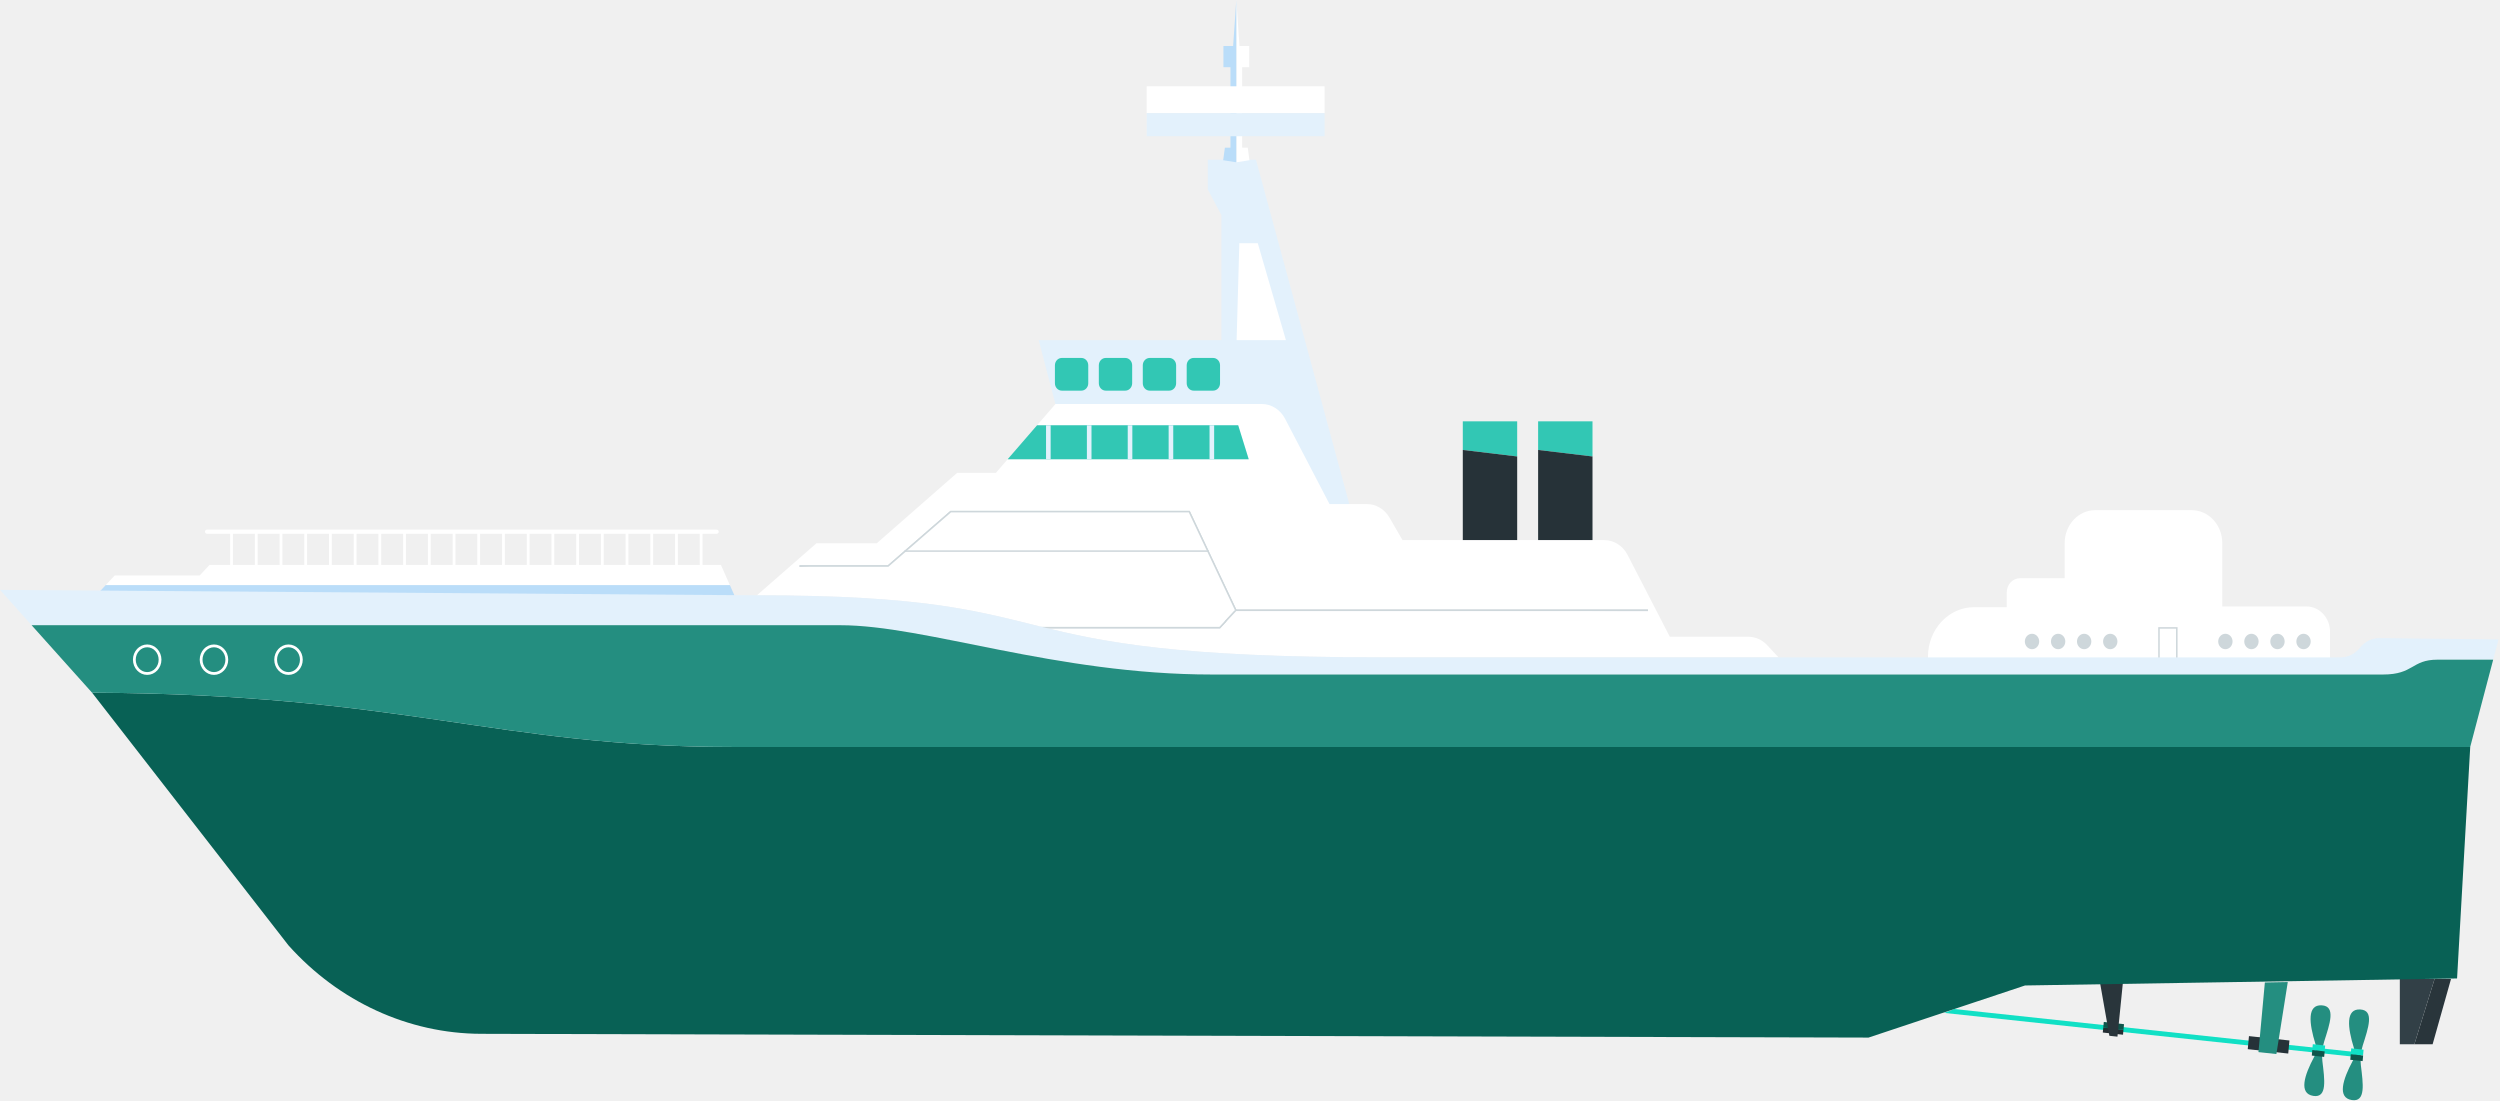
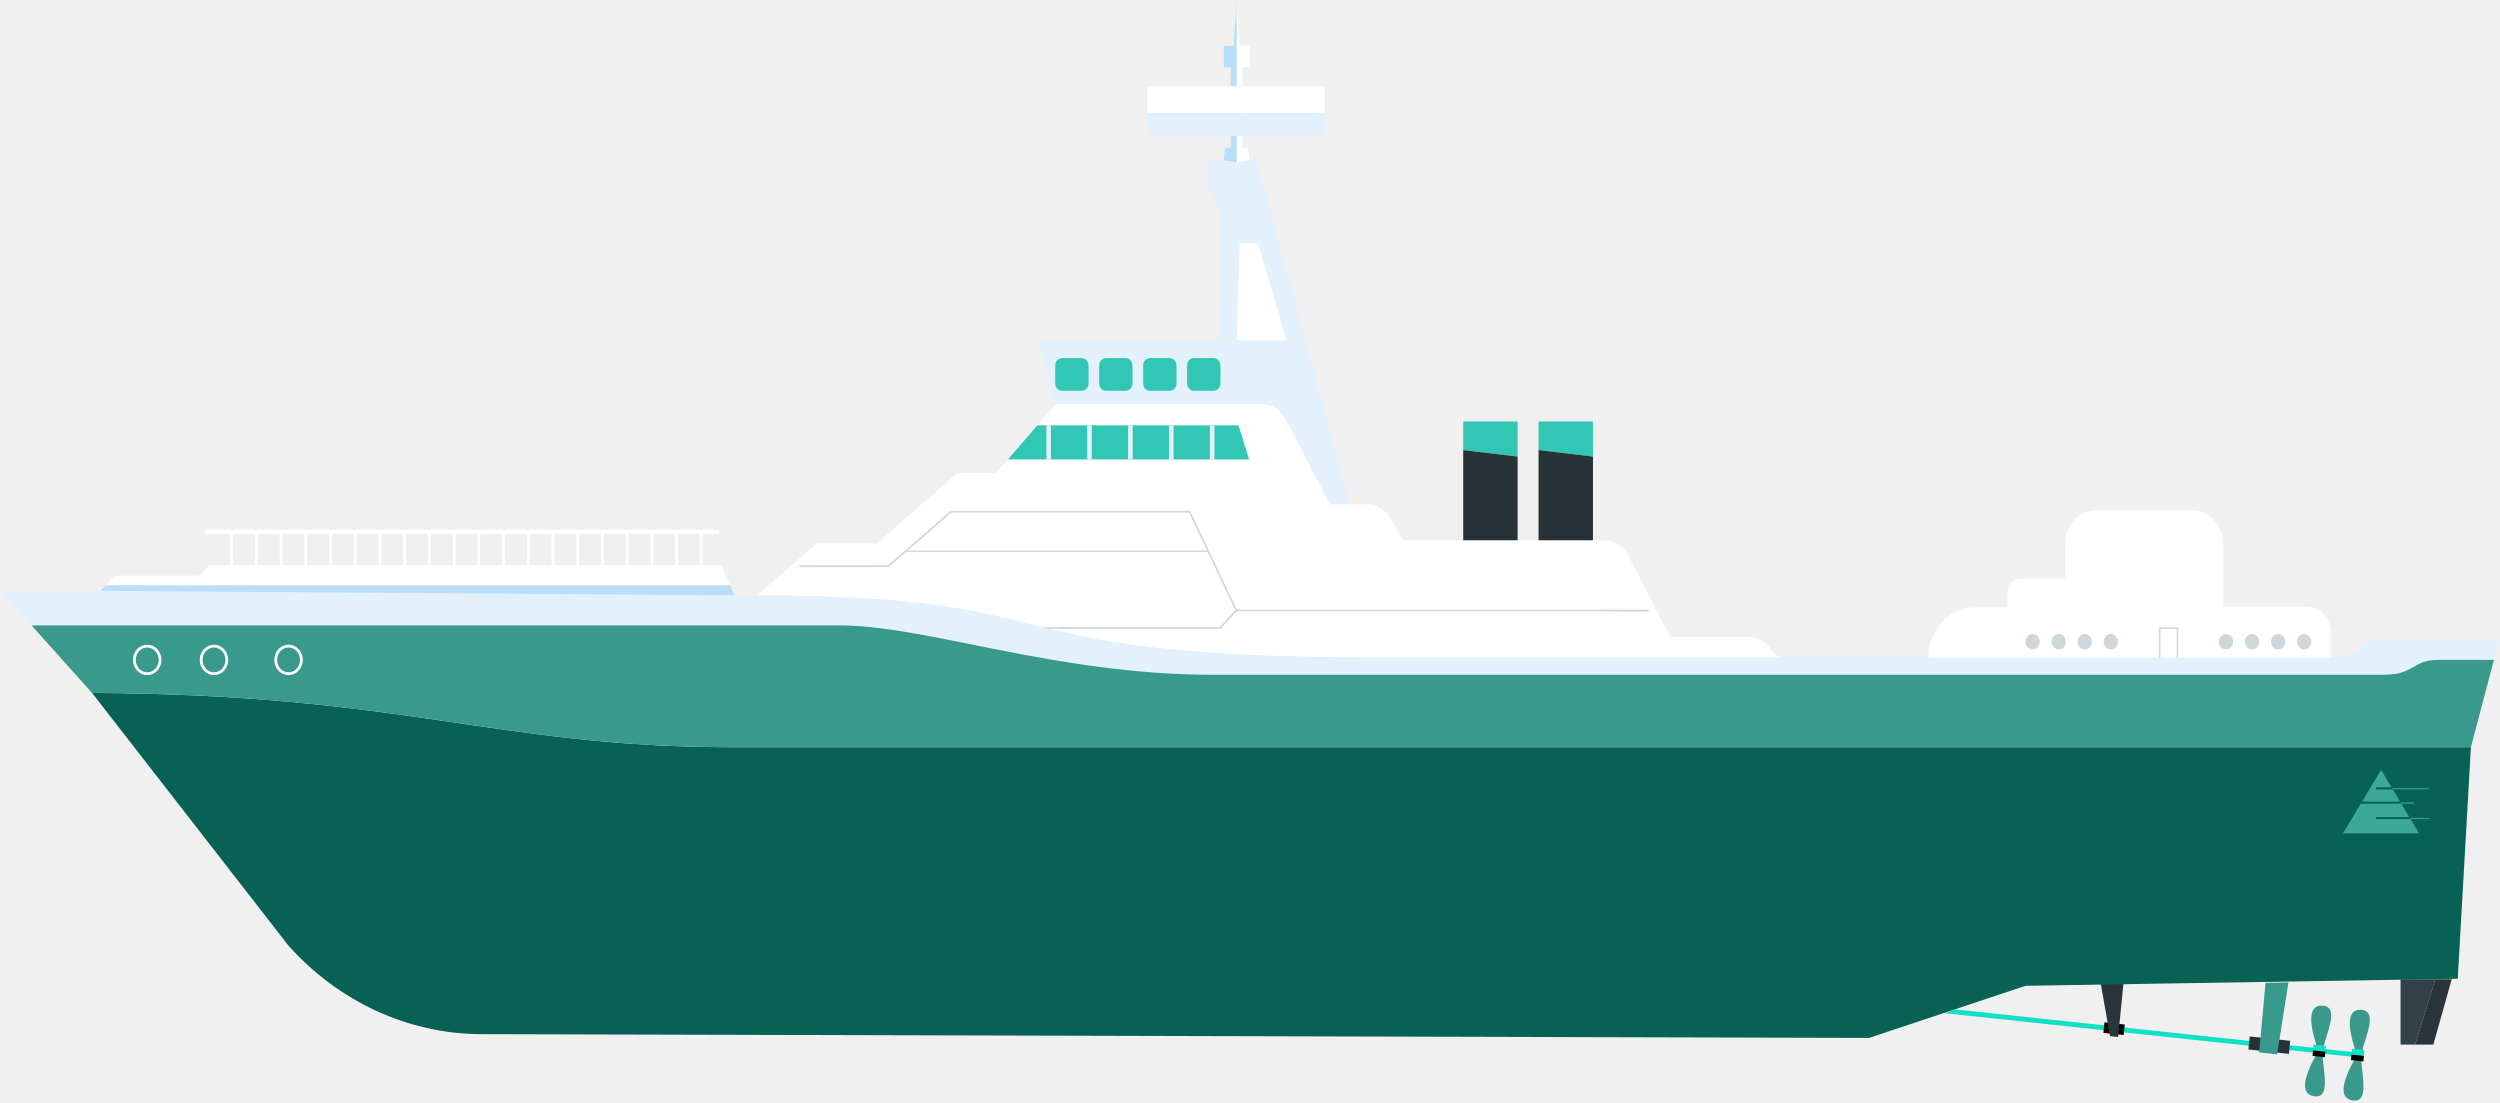
- <svg xmlns="http://www.w3.org/2000/svg" width="1277" height="562" viewBox="0 0 1277 562" fill="none">
-   <path d="M993.115 517.4L1205.25 540.093L1205.48 537.633L998.23 515.41L993.115 517.4Z" fill="#11E0C5" />
-   <path d="M1148.77 529.244L1169.45 531.48L1168.83 538.151L1148.15 535.914L1148.77 529.244Z" fill="#263238" />
-   <path d="M1185.96 513.519C1193.28 513.95 1190.06 522.951 1187.21 531.939C1186.19 535.17 1185.87 538.617 1186.27 542.005C1187.4 551.424 1188.89 560.931 1181.63 559.787C1174.17 558.611 1176.9 549.457 1182.16 539.685C1183.19 537.764 1183.41 535.434 1182.75 533.33C1179.42 522.627 1178.43 513.074 1185.96 513.519Z" fill="#248E80" />
-   <path d="M1181.38 533.376L1187.7 534.059L1187.42 537.053L1181.1 536.37L1181.38 533.376Z" fill="#11E0C5" />
-   <path d="M1181.13 536.369L1187.45 537.051L1187.18 539.872L1180.87 539.191L1181.13 536.369Z" fill="#0F554B" />
-   <path d="M1205.63 515.636C1212.95 516.067 1209.73 525.068 1206.88 534.056C1205.85 537.287 1205.53 540.734 1205.93 544.122C1207.06 553.541 1208.55 563.048 1201.3 561.904C1193.83 560.728 1196.57 551.574 1201.82 541.802C1202.86 539.881 1203.08 537.552 1202.42 535.448C1199.08 524.748 1198.09 515.192 1205.63 515.636Z" fill="#248E80" />
-   <path d="M1201.01 535.489L1207.32 536.172L1207.04 539.166L1200.73 538.483L1201.01 535.489Z" fill="#11E0C5" />
-   <path d="M1200.78 538.509L1207.09 539.191L1206.83 542.013L1200.52 541.331L1200.78 538.509Z" fill="#0F554B" />
-   <path d="M1156.89 501.851L1168.6 501.629L1162.78 538.406L1153.62 537.417L1156.89 501.851Z" fill="#248E80" />
-   <path d="M1074.62 522.035L1084.95 523.152L1084.69 526.01L1074.35 524.892L1074.62 522.035Z" fill="#0F554B" />
-   <path d="M1074.34 524.891L1084.67 526.008L1084.44 528.537L1074.1 527.42L1074.34 524.891Z" fill="#242E33" />
-   <path d="M1072.72 502.15L1084.36 502.078L1081.6 529.528L1077.47 529.081L1072.72 502.15Z" fill="#29353B" />
-   <path d="M1251.98 500.055L1242.58 533.408H1233.26L1243.58 500.055H1251.98Z" fill="#29353B" />
-   <path d="M1225.83 500.055H1243.59L1233.27 533.408H1225.83V500.055Z" fill="#324047" />
-   <path d="M1261.79 381.556L1255.07 499.792L1034.38 503.382L954.456 529.996L245.722 528.075C208.597 527.948 173.106 511.648 147.356 482.898L47.036 353.828C206.703 354.55 254.003 381.549 373.825 381.549C429.419 381.556 1158.42 381.556 1261.79 381.556Z" fill="#086155" />
-   <path d="M58.59 293.939H102.013L107 288.578H368.257L372.828 298.902H53.974L58.59 293.939Z" fill="white" />
-   <path d="M372.829 298.895L375.555 305.043L48.921 304.324L53.975 298.895H372.829Z" fill="#BADDF9" />
-   <path d="M690.727 263.037L641.536 81.566H616.938V96.772L623.879 109.83V173.738H530.555L539.11 206.372L618.615 270.221L690.727 263.037Z" fill="#E3F1FC" />
-   <path d="M631.662 173.733L633.051 124.227H642.475L656.844 173.733H631.662Z" fill="white" />
-   <path d="M609.668 199.538H619.691C621.627 199.538 623.195 197.852 623.195 195.771V186.607C623.195 184.526 621.627 182.84 619.691 182.84H609.668C607.733 182.84 606.164 184.526 606.164 186.607V195.771C606.164 197.852 607.733 199.538 609.668 199.538Z" fill="#32C7B4" />
-   <path d="M587.239 199.538H597.262C599.198 199.538 600.766 197.852 600.766 195.771V186.607C600.766 184.526 599.198 182.84 597.262 182.84H587.239C585.303 182.84 583.735 184.526 583.735 186.607V195.771C583.735 197.852 585.303 199.538 587.239 199.538Z" fill="#32C7B4" />
-   <path d="M564.786 199.538H574.808C576.744 199.538 578.312 197.852 578.312 195.771V186.607C578.312 184.526 576.744 182.84 574.808 182.84H564.786C562.85 182.84 561.281 184.526 561.281 186.607V195.771C561.281 197.852 562.85 199.538 564.786 199.538Z" fill="#32C7B4" />
-   <path d="M542.356 199.538H552.379C554.315 199.538 555.883 197.852 555.883 195.771V186.607C555.883 184.526 554.315 182.84 552.379 182.84H542.356C540.42 182.84 538.852 184.526 538.852 186.607V195.771C538.852 197.852 540.42 199.538 542.356 199.538Z" fill="#32C7B4" />
-   <path d="M747.196 215.207H774.977V233.173L747.196 229.84V215.207Z" fill="#32C7B4" />
-   <path d="M774.977 233.164V282.772H747.196V229.832L774.977 233.164Z" fill="#263238" />
-   <path d="M785.673 215.207H813.453V233.173L785.673 229.84V215.207Z" fill="#32C7B4" />
-   <path d="M813.453 233.164V282.772H785.673V229.832L813.453 233.164Z" fill="#263238" />
-   <path d="M1025.05 310.148V302.601C1025.05 298.599 1028.07 295.355 1031.8 295.355H1054.64V277.389C1054.64 268.111 1061.64 260.59 1070.26 260.59H1119.51C1128.14 260.59 1135.14 268.111 1135.14 277.389V309.779H1178.14C1184.79 309.779 1190.18 315.572 1190.18 322.717V338.255L984.805 338.624V335.465C984.805 321.482 995.347 310.148 1008.35 310.148H1025.05Z" fill="white" />
-   <path d="M1102.81 320.738H1111.91V340.984H1102.81V320.738Z" fill="white" stroke="#CED7DB" stroke-width="0.789" stroke-miterlimit="10" />
-   <path d="M417.043 277.51H447.853L488.932 241.526H508.71L514.715 234.587H637.853L632.471 217.226H529.741L539.143 206.359H644.499C649.435 206.359 653.987 209.228 656.397 213.857L679.117 257.473H698.166C702.877 257.473 707.256 260.087 709.745 264.389L716.392 275.873H819.429C824.385 275.873 828.95 278.761 831.354 283.42L852.944 325.252H893.029C896.645 325.252 900.113 326.797 902.672 329.545L908.477 335.785C908.477 335.785 764.661 335.785 705.876 335.785C494.904 335.785 556.956 304.088 386.621 304.088L417.043 277.51Z" fill="white" />
-   <path d="M841.789 311.754C744.514 311.754 631.26 311.754 631.26 311.754L623.036 320.595H502.968" fill="white" />
-   <path d="M841.789 311.754C744.514 311.754 631.26 311.754 631.26 311.754L623.036 320.595H502.968" stroke="#CED7DB" stroke-width="0.789" stroke-miterlimit="10" />
-   <path d="M631.266 311.754L607.47 261.34H485.624L453.625 289.139H408.699" fill="white" />
-   <path d="M631.266 311.754L607.47 261.34H485.624L453.625 289.139H408.699" stroke="#CED7DB" stroke-width="0.789" stroke-miterlimit="10" stroke-linecap="round" />
-   <path d="M462.408 281.512H617" stroke="#CED7DB" stroke-width="0.789" stroke-miterlimit="10" stroke-linecap="round" />
-   <path d="M841.789 311.754C744.514 311.754 631.26 311.754 631.26 311.754L623.036 320.595H502.968" fill="white" />
-   <path d="M841.789 311.754C744.514 311.754 631.26 311.754 631.26 311.754L623.036 320.595H502.968" stroke="#CED7DB" stroke-width="0.789" stroke-miterlimit="10" />
-   <path d="M631.266 311.754L607.47 261.34H485.624L453.625 289.139H408.699" fill="white" />
-   <path d="M631.266 311.754L607.47 261.34H485.624L453.625 289.139H408.699" stroke="#CED7DB" stroke-width="0.789" stroke-miterlimit="10" stroke-linecap="round" />
-   <path d="M462.408 281.512H617" stroke="#CED7DB" stroke-width="0.789" stroke-miterlimit="10" stroke-linecap="round" />
-   <path d="M637.844 234.584H514.706L529.729 217.223H632.462L637.844 234.584Z" fill="#32C7B4" />
-   <path d="M386.583 304.09C556.917 304.09 494.868 335.787 705.838 335.787C764.623 335.787 908.438 335.787 908.438 335.787H1195.6C1199.4 335.787 1203 333.99 1205.45 330.873C1207.93 327.72 1211.59 325.92 1215.43 325.959L1276.26 326.606L1273.53 336.953C1265.59 336.953 1253.37 336.953 1245.04 336.953C1231.77 336.953 1233.03 344.536 1217.25 344.536C1201.47 344.536 698.951 344.536 619.103 344.536C539.254 344.536 472.792 319.35 429.282 319.35C391.941 319.35 98.597 319.35 16.156 319.35L0 301.312L386.583 304.09Z" fill="#E3F1FC" />
-   <path d="M429.274 319.359C472.784 319.359 539.246 344.545 619.094 344.545C698.943 344.545 1201.46 344.545 1217.24 344.545C1233.02 344.545 1231.76 336.962 1245.03 336.962C1253.37 336.962 1265.58 336.962 1273.52 336.962L1261.78 381.552C1158.41 381.552 429.407 381.552 373.814 381.552C253.992 381.552 206.695 354.552 47.025 353.83L16.151 319.359C98.586 319.359 391.933 319.359 429.274 319.359Z" fill="#248E80" />
-   <path d="M633.128 23.497H638.094V34.311H634.493V75.427H637.35L638.219 81.837L631.512 82.906V0L633.128 23.497Z" fill="white" />
-   <path d="M625.665 75.427H628.522V34.311H624.92V23.497H629.886L631.5 0V82.906L624.796 81.837L625.665 75.427Z" fill="#BADDF9" />
-   <path d="M585.733 44.078H676.602V57.787H585.733V44.078Z" fill="white" />
-   <path d="M585.733 57.793H676.602V69.587H585.733V57.793Z" fill="#E3F1FC" />
-   <path d="M617.832 217.242H620.188V234.604H617.832V217.242Z" fill="#E3F1FC" />
-   <path d="M596.942 217.242H599.297V234.604H596.942V217.242Z" fill="#E3F1FC" />
-   <path d="M576.043 217.242H578.398V234.604H576.043V217.242Z" fill="#E3F1FC" />
-   <path d="M555.184 217.242H557.539V234.604H555.184V217.242Z" fill="#E3F1FC" />
-   <path d="M534.317 217.242H536.672V234.604H534.317V217.242Z" fill="#E3F1FC" />
-   <path d="M358.148 291.975V271.082" stroke="white" stroke-width="1.428" stroke-miterlimit="10" />
-   <path d="M345.539 291.975V271.082" stroke="white" stroke-width="1.428" stroke-miterlimit="10" />
-   <path d="M332.898 291.975V271.082" stroke="white" stroke-width="1.428" stroke-miterlimit="10" />
-   <path d="M320.273 291.975V271.082" stroke="white" stroke-width="1.428" stroke-miterlimit="10" />
-   <path d="M307.664 291.975V271.082" stroke="white" stroke-width="1.428" stroke-miterlimit="10" />
-   <path d="M295.023 291.975V271.082" stroke="white" stroke-width="1.428" stroke-miterlimit="10" />
-   <path d="M282.406 291.975V271.082" stroke="white" stroke-width="1.428" stroke-miterlimit="10" />
-   <path d="M269.797 291.975V271.082" stroke="white" stroke-width="1.428" stroke-miterlimit="10" />
-   <path d="M257.156 291.975V271.082" stroke="white" stroke-width="1.428" stroke-miterlimit="10" />
-   <path d="M244.516 291.975V271.082" stroke="white" stroke-width="1.428" stroke-miterlimit="10" />
-   <path d="M231.93 291.975V271.082" stroke="white" stroke-width="1.428" stroke-miterlimit="10" />
-   <path d="M219.305 291.975V271.082" stroke="white" stroke-width="1.428" stroke-miterlimit="10" />
-   <path d="M206.641 291.975V271.082" stroke="white" stroke-width="1.428" stroke-miterlimit="10" />
-   <path d="M194.016 291.975V271.082" stroke="white" stroke-width="1.428" stroke-miterlimit="10" />
-   <path d="M181.414 291.975V271.082" stroke="white" stroke-width="1.428" stroke-miterlimit="10" />
-   <path d="M168.773 291.975V271.082" stroke="white" stroke-width="1.428" stroke-miterlimit="10" />
-   <path d="M156.148 291.975V271.082" stroke="white" stroke-width="1.428" stroke-miterlimit="10" />
-   <path d="M143.547 291.975V271.082" stroke="white" stroke-width="1.428" stroke-miterlimit="10" />
-   <path d="M130.906 291.975V271.082" stroke="white" stroke-width="1.428" stroke-miterlimit="10" />
-   <path d="M118.281 291.975V271.082" stroke="white" stroke-width="1.428" stroke-miterlimit="10" />
-   <path d="M366.039 271.598H105.772" stroke="white" stroke-width="2.142" stroke-miterlimit="10" stroke-linecap="round" />
-   <path d="M68.621 336.967C68.621 340.865 71.56 344.024 75.186 344.024C78.811 344.024 81.75 340.865 81.75 336.967C81.75 333.069 78.811 329.91 75.186 329.91C71.56 329.913 68.621 333.073 68.621 336.967Z" stroke="white" stroke-width="1.428" stroke-miterlimit="10" />
-   <path d="M102.731 336.967C102.731 340.865 105.669 344.024 109.295 344.024C112.921 344.024 115.859 340.865 115.859 336.967C115.859 333.069 112.921 329.91 109.295 329.91C105.669 329.91 102.731 333.073 102.731 336.967Z" stroke="white" stroke-width="1.428" stroke-miterlimit="10" />
-   <path d="M140.801 336.967C140.801 340.865 143.74 344.024 147.365 344.024C150.991 344.024 153.93 340.865 153.93 336.967C153.93 333.069 150.991 329.91 147.365 329.91C143.74 329.91 140.801 333.073 140.801 336.967Z" stroke="white" stroke-width="1.428" stroke-miterlimit="10" />
-   <path d="M1172.98 327.671C1172.98 329.846 1174.62 331.611 1176.65 331.611C1178.67 331.611 1180.31 329.846 1180.31 327.671C1180.31 325.495 1178.67 323.73 1176.65 323.73C1174.62 323.73 1172.98 325.495 1172.98 327.671Z" fill="#CED7DB" />
-   <path d="M1159.67 327.671C1159.67 329.846 1161.31 331.611 1163.33 331.611C1165.36 331.611 1167 329.846 1167 327.671C1167 325.495 1165.36 323.73 1163.33 323.73C1161.31 323.73 1159.67 325.495 1159.67 327.671Z" fill="#CED7DB" />
-   <path d="M1146.37 327.671C1146.37 329.846 1148.01 331.611 1150.03 331.611C1152.05 331.611 1153.7 329.846 1153.7 327.671C1153.7 325.495 1152.05 323.73 1150.03 323.73C1148.01 323.73 1146.37 325.495 1146.37 327.671Z" fill="#CED7DB" />
-   <path d="M1133.06 327.671C1133.06 329.846 1134.7 331.611 1136.73 331.611C1138.75 331.611 1140.39 329.846 1140.39 327.671C1140.39 325.495 1138.75 323.73 1136.73 323.73C1134.7 323.73 1133.06 325.495 1133.06 327.671Z" fill="#CED7DB" />
-   <path d="M1074.25 327.671C1074.25 329.846 1075.89 331.611 1077.91 331.611C1079.94 331.611 1081.58 329.846 1081.58 327.671C1081.58 325.495 1079.94 323.73 1077.91 323.73C1075.89 323.73 1074.25 325.495 1074.25 327.671Z" fill="#CED7DB" />
-   <path d="M1060.92 327.671C1060.92 329.846 1062.56 331.611 1064.58 331.611C1066.61 331.611 1068.25 329.846 1068.25 327.671C1068.25 325.495 1066.61 323.73 1064.58 323.73C1062.56 323.73 1060.92 325.495 1060.92 327.671Z" fill="#CED7DB" />
-   <path d="M1047.63 327.671C1047.63 329.846 1049.27 331.611 1051.3 331.611C1053.32 331.611 1054.96 329.846 1054.96 327.671C1054.96 325.495 1053.32 323.73 1051.3 323.73C1049.27 323.73 1047.63 325.495 1047.63 327.671Z" fill="#CED7DB" />
-   <path d="M1034.29 327.671C1034.29 329.846 1035.94 331.611 1037.96 331.611C1039.98 331.611 1041.62 329.846 1041.62 327.671C1041.62 325.495 1039.98 323.73 1037.96 323.73C1035.94 323.73 1034.29 325.495 1034.29 327.671Z" fill="#CED7DB" />
+ <svg xmlns="http://www.w3.org/2000/svg" width="828" height="365" viewBox="0 0 828 365" fill="none">
+   <path fill-rule="evenodd" clip-rule="evenodd" d="M776.054 276L781.926 266.196H790.734C790.681 267.575 790.505 269.041 790.165 270.574H787.011V271.28H789.999C789.617 272.798 789.074 274.377 788.333 276H776.054ZM790.751 265.49H782.349L788.333 255.499C789.019 256.567 789.809 258.375 790.294 260.726H787.012V261.455H790.432C790.641 262.679 790.764 264.032 790.751 265.49Z" fill="url(#paint0_linear_3132_328)" />
+   <path d="M644.133 335.585L781.72 350.304L781.87 348.708L647.451 334.294L644.133 335.585Z" fill="#11E0C5" />
+   <path d="M745.095 343.27L758.508 344.721L758.103 349.047L744.69 347.597L745.095 343.27Z" fill="#263238" />
+   <path d="M769.193 333.074C773.942 333.354 771.852 339.192 770.003 345.021C769.339 347.117 769.13 349.353 769.392 351.55C770.124 357.659 771.089 363.826 766.384 363.084C761.543 362.321 763.317 356.384 766.725 350.046C767.395 348.8 767.537 347.289 767.112 345.924C764.947 338.982 764.309 332.786 769.193 333.074Z" fill="#38998C" />
+   <path d="M766.245 345.957L770.338 346.4L770.156 348.342L766.063 347.899L766.245 345.957Z" fill="#11E0C5" />
+   <path d="M766.081 347.89L770.174 348.333L770.003 350.163L765.91 349.721L766.081 347.89Z" fill="black" />
+   <path d="M781.974 334.448C786.723 334.728 784.633 340.565 782.785 346.395C782.12 348.491 781.911 350.726 782.173 352.923C782.905 359.033 783.871 365.199 779.166 364.457C774.324 363.694 776.098 357.757 779.507 351.419C780.177 350.173 780.319 348.662 779.893 347.298C777.727 340.358 777.088 334.16 781.974 334.448Z" fill="#38998C" />
+   <path d="M778.978 347.324L783.071 347.766L782.889 349.708L778.796 349.266L778.978 347.324Z" fill="#11E0C5" />
+   <path d="M778.814 349.28L782.907 349.723L782.735 351.553L778.642 351.11L778.814 349.28Z" fill="black" />
+   <path d="M750.35 325.499L757.947 325.355L754.17 349.209L748.227 348.567L750.35 325.499Z" fill="#38998C" />
+   <path d="M696.996 338.593L703.699 339.318L703.526 341.171L696.822 340.446L696.996 338.593Z" fill="black" />
+   <path d="M696.811 340.445L703.515 341.169L703.361 342.81L696.658 342.085L696.811 340.445Z" fill="black" />
+   <path d="M695.754 325.695L703.306 325.648L701.518 343.452L698.837 343.162L695.754 325.695Z" fill="#29353B" />
+   <path d="M812.01 324.334L805.912 345.967H799.866L806.556 324.334H812.01Z" fill="#29353B" />
+   <path d="M795.062 324.334H806.575L799.885 345.967H795.062V324.334Z" fill="#324047" />
+   <path d="M818.366 247.479L814.008 324.166L670.873 326.495L619.032 343.756L159.353 342.51C135.274 342.428 112.255 331.856 95.553 313.209L30.487 229.495C134.045 229.964 164.724 247.475 242.44 247.475C278.497 247.479 751.32 247.479 818.366 247.479Z" fill="#086155" />
+   <path d="M37.991 190.654H66.154L69.389 187.176H238.838L241.803 193.872H34.996L37.991 190.654Z" fill="white" />
+   <path d="M241.816 193.866L243.584 197.854L31.732 197.387L35.01 193.866H241.816Z" fill="#BADDF9" />
+   <path d="M447.999 170.608L416.094 52.908H400.14V62.77L404.642 71.24V112.69H344.113L349.661 133.856L401.228 175.268L447.999 170.608Z" fill="#E3F1FC" />
+   <path d="M409.687 112.69L410.588 80.58H416.701L426.02 112.69H409.687Z" fill="white" />
+   <path d="M395.436 129.428H401.936C403.192 129.428 404.209 128.335 404.209 126.985V121.041C404.209 119.691 403.192 118.598 401.936 118.598H395.436C394.18 118.598 393.163 119.691 393.163 121.041V126.985C393.163 128.335 394.18 129.428 395.436 129.428Z" fill="#32C7B4" />
+   <path d="M380.885 129.428H387.386C388.641 129.428 389.658 128.335 389.658 126.985V121.041C389.658 119.691 388.641 118.598 387.386 118.598H380.885C379.629 118.598 378.612 119.691 378.612 121.041V126.985C378.612 128.335 379.629 129.428 380.885 129.428Z" fill="#32C7B4" />
+   <path d="M366.313 129.428H372.814C374.07 129.428 375.087 128.335 375.087 126.985V121.041C375.087 119.691 374.07 118.598 372.814 118.598H366.313C365.058 118.598 364.041 119.691 364.041 121.041V126.985C364.041 128.335 365.058 129.428 366.313 129.428Z" fill="#32C7B4" />
+   <path d="M351.763 129.428H358.263C359.519 129.428 360.536 128.335 360.536 126.985V121.041C360.536 119.691 359.519 118.598 358.263 118.598H351.763C350.507 118.598 349.49 119.691 349.49 121.041V126.985C349.49 128.335 350.507 129.428 351.763 129.428Z" fill="#32C7B4" />
+   <path d="M484.615 139.591H502.633V151.243L484.615 149.082V139.591Z" fill="#32C7B4" />
+   <path d="M502.633 151.23V183.405H484.615V149.068L502.633 151.23Z" fill="#263238" />
+   <path d="M509.57 139.591H527.588V151.243L509.57 149.082V139.591Z" fill="#32C7B4" />
+   <path d="M527.588 151.23V183.405H509.57V149.068L527.588 151.23Z" fill="#263238" />
+   <path d="M664.826 201.163V196.268C664.826 193.672 666.784 191.568 669.198 191.568H684.015V179.916C684.015 173.898 688.553 169.02 694.149 169.02H726.091C731.689 169.02 736.226 173.898 736.226 179.916V200.924H764.12C768.43 200.924 771.925 204.681 771.925 209.315V219.393L638.721 219.632V217.583C638.721 208.514 645.559 201.163 653.995 201.163H664.826Z" fill="white" />
+   <path d="M715.272 208.032H721.174V221.164H715.272V208.032Z" fill="white" stroke="#CED7DB" stroke-width="0.511" stroke-miterlimit="10" />
+   <path d="M270.478 180.001H290.461L317.105 156.662H329.933L333.828 152.162H413.694L410.203 140.901H343.573L349.672 133.853H418.005C421.206 133.853 424.158 135.714 425.722 138.717L440.458 167.005H452.813C455.868 167.005 458.708 168.701 460.323 171.491L464.633 178.94H531.462C534.677 178.94 537.638 180.813 539.197 183.835L553.2 210.966H579.199C581.545 210.966 583.794 211.969 585.453 213.751L589.218 217.798C589.218 217.798 495.941 217.798 457.813 217.798C320.978 217.798 361.224 197.239 250.747 197.239L270.478 180.001Z" fill="white" />
+   <path d="M545.983 202.215C482.892 202.215 409.436 202.215 409.436 202.215L404.102 207.949H326.227" fill="white" />
+   <path d="M545.983 202.215C482.892 202.215 409.436 202.215 409.436 202.215L404.102 207.949H326.227" stroke="#CED7DB" stroke-width="0.511" stroke-miterlimit="10" />
+   <path d="M409.425 202.216L393.991 169.517H314.963L294.209 187.548H265.07" fill="white" />
+   <path d="M409.425 202.216L393.991 169.517H314.963L294.209 187.548H265.07" stroke="#CED7DB" stroke-width="0.511" stroke-miterlimit="10" stroke-linecap="round" />
+   <path d="M299.905 182.592H400.172" stroke="#CED7DB" stroke-width="0.511" stroke-miterlimit="10" stroke-linecap="round" />
+   <path d="M545.983 202.215C482.892 202.215 409.436 202.215 409.436 202.215L404.102 207.949H326.227" fill="white" />
+   <path d="M545.983 202.215C482.892 202.215 409.436 202.215 409.436 202.215L404.102 207.949H326.227" stroke="#CED7DB" stroke-width="0.511" stroke-miterlimit="10" />
+   <path d="M409.425 202.216L393.991 169.517H314.963L294.209 187.548H265.07" fill="white" />
+   <path d="M409.425 202.216L393.991 169.517H314.963L294.209 187.548H265.07" stroke="#CED7DB" stroke-width="0.511" stroke-miterlimit="10" stroke-linecap="round" />
+   <path d="M299.905 182.592H400.172" stroke="#CED7DB" stroke-width="0.511" stroke-miterlimit="10" stroke-linecap="round" />
+   <path d="M413.694 152.155H333.828L343.571 140.894H410.203L413.694 152.155Z" fill="#32C7B4" />
+   <path d="M250.735 197.241C361.212 197.241 320.968 217.8 457.801 217.8C495.929 217.8 589.206 217.8 589.206 217.8H775.457C777.919 217.8 780.257 216.635 781.848 214.613C783.456 212.568 785.829 211.401 788.321 211.426L827.771 211.846L826.003 218.556C820.852 218.556 812.928 218.556 807.524 218.556C798.918 218.556 799.732 223.475 789.498 223.475C779.264 223.475 453.335 223.475 401.545 223.475C349.756 223.475 306.649 207.139 278.429 207.139C254.21 207.139 63.949 207.139 10.479 207.139L-3.82659e-05 195.44L250.735 197.241Z" fill="#E3F1FC" />
+   <path d="M278.408 207.142C306.629 207.142 349.735 223.478 401.524 223.478C453.314 223.478 779.243 223.478 789.477 223.478C799.711 223.478 798.897 218.559 807.503 218.559C812.907 218.559 820.831 218.559 825.982 218.559L818.364 247.48C751.32 247.48 278.495 247.48 242.437 247.48C164.721 247.48 134.045 229.968 30.484 229.5L10.459 207.142C63.926 207.142 254.189 207.142 278.408 207.142Z" fill="#38998C" />
+   <path d="M410.622 15.24H413.843V22.254H411.507V48.922H413.36L413.923 53.079L409.573 53.772V0L410.622 15.24Z" fill="white" />
+   <path d="M405.805 48.922H407.658V22.254H405.322V15.24H408.543L409.589 0V53.772L405.241 53.079L405.805 48.922Z" fill="#BADDF9" />
+   <path d="M379.885 28.596H438.822V37.488H379.885V28.596Z" fill="white" />
+   <path d="M379.885 37.489H438.822V45.138H379.885V37.489Z" fill="#E3F1FC" />
+   <path d="M400.709 140.903H402.237V152.164H400.709V140.903Z" fill="#E3F1FC" />
+   <path d="M387.167 140.903H388.694V152.164H387.167V140.903Z" fill="#E3F1FC" />
+   <path d="M373.622 140.903H375.149V152.164H373.622V140.903Z" fill="#E3F1FC" />
+   <path d="M360.079 140.903H361.606V152.164H360.079V140.903Z" fill="#E3F1FC" />
+   <path d="M346.557 140.903H348.085V152.164H346.557V140.903Z" fill="#E3F1FC" />
+   <path d="M232.291 189.374V175.823" stroke="white" stroke-width="0.926" stroke-miterlimit="10" />
+   <path d="M224.111 189.374V175.823" stroke="white" stroke-width="0.926" stroke-miterlimit="10" />
+   <path d="M215.912 189.374V175.823" stroke="white" stroke-width="0.926" stroke-miterlimit="10" />
+   <path d="M207.712 189.374V175.823" stroke="white" stroke-width="0.926" stroke-miterlimit="10" />
+   <path d="M199.532 189.374V175.823" stroke="white" stroke-width="0.926" stroke-miterlimit="10" />
+   <path d="M191.356 189.374V175.823" stroke="white" stroke-width="0.926" stroke-miterlimit="10" />
+   <path d="M183.153 189.374V175.823" stroke="white" stroke-width="0.926" stroke-miterlimit="10" />
+   <path d="M174.98 189.374V175.823" stroke="white" stroke-width="0.926" stroke-miterlimit="10" />
+   <path d="M166.777 189.374V175.823" stroke="white" stroke-width="0.926" stroke-miterlimit="10" />
+   <path d="M158.577 189.374V175.823" stroke="white" stroke-width="0.926" stroke-miterlimit="10" />
+   <path d="M150.422 189.374V175.823" stroke="white" stroke-width="0.926" stroke-miterlimit="10" />
+   <path d="M142.245 189.374V175.823" stroke="white" stroke-width="0.926" stroke-miterlimit="10" />
+   <path d="M134.021 189.374V175.823" stroke="white" stroke-width="0.926" stroke-miterlimit="10" />
+   <path d="M125.843 189.374V175.823" stroke="white" stroke-width="0.926" stroke-miterlimit="10" />
+   <path d="M117.663 189.374V175.823" stroke="white" stroke-width="0.926" stroke-miterlimit="10" />
+   <path d="M109.466 189.374V175.823" stroke="white" stroke-width="0.926" stroke-miterlimit="10" />
+   <path d="M101.263 189.374V175.823" stroke="white" stroke-width="0.926" stroke-miterlimit="10" />
+   <path d="M93.11 189.374V175.823" stroke="white" stroke-width="0.926" stroke-miterlimit="10" />
+   <path d="M84.908 189.374V175.823" stroke="white" stroke-width="0.926" stroke-miterlimit="10" />
+   <path d="M76.708 189.374V175.823" stroke="white" stroke-width="0.926" stroke-miterlimit="10" />
+   <path d="M237.403 176.153H68.596" stroke="white" stroke-width="1.389" stroke-miterlimit="10" stroke-linecap="round" />
+   <path d="M44.499 218.561C44.499 221.089 46.406 223.138 48.757 223.138C51.109 223.138 53.015 221.089 53.015 218.561C53.015 216.033 51.109 213.984 48.757 213.984C46.406 213.986 44.499 216.035 44.499 218.561Z" stroke="white" stroke-width="0.926" stroke-miterlimit="10" />
+   <path d="M66.618 218.561C66.618 221.089 68.524 223.138 70.875 223.138C73.227 223.138 75.133 221.089 75.133 218.561C75.133 216.033 73.227 213.984 70.875 213.984C68.524 213.984 66.618 216.035 66.618 218.561Z" stroke="white" stroke-width="0.926" stroke-miterlimit="10" />
+   <path d="M91.313 218.561C91.313 221.089 93.219 223.138 95.57 223.138C97.922 223.138 99.828 221.089 99.828 218.561C99.828 216.033 97.922 213.984 95.57 213.984C93.219 213.984 91.313 216.035 91.313 218.561Z" stroke="white" stroke-width="0.926" stroke-miterlimit="10" />
+   <path d="M760.775 212.535C760.775 213.946 761.84 215.091 763.153 215.091C764.465 215.091 765.53 213.946 765.53 212.535C765.53 211.124 764.465 209.98 763.153 209.98C761.84 209.98 760.775 211.124 760.775 212.535Z" fill="#CED7DB" />
+   <path d="M752.152 212.535C752.152 213.947 753.216 215.091 754.529 215.091C755.842 215.091 756.906 213.947 756.906 212.535C756.906 211.124 755.842 209.98 754.529 209.98C753.216 209.98 752.152 211.124 752.152 212.535Z" fill="#CED7DB" />
+   <path d="M743.504 212.535C743.504 213.947 744.569 215.091 745.882 215.091C747.194 215.091 748.259 213.947 748.259 212.535C748.259 211.124 747.194 209.98 745.882 209.98C744.569 209.98 743.504 211.124 743.504 212.535Z" fill="#CED7DB" />
+   <path d="M734.884 212.535C734.884 213.947 735.948 215.091 737.261 215.091C738.574 215.091 739.638 213.947 739.638 212.535C739.638 211.124 738.574 209.98 737.261 209.98C735.948 209.98 734.884 211.124 734.884 212.535Z" fill="#CED7DB" />
+   <path d="M696.741 212.535C696.741 213.947 697.806 215.091 699.118 215.091C700.431 215.091 701.496 213.947 701.496 212.535C701.496 211.124 700.431 209.98 699.118 209.98C697.806 209.98 696.741 211.124 696.741 212.535Z" fill="#CED7DB" />
+   <path d="M688.094 212.535C688.094 213.947 689.158 215.091 690.471 215.091C691.784 215.091 692.848 213.947 692.848 212.535C692.848 211.124 691.784 209.98 690.471 209.98C689.158 209.98 688.094 211.124 688.094 212.535Z" fill="#CED7DB" />
+   <path d="M679.47 212.535C679.47 213.947 680.535 215.091 681.847 215.091C683.16 215.091 684.225 213.947 684.225 212.535C684.225 211.124 683.16 209.98 681.847 209.98C680.535 209.98 679.47 211.124 679.47 212.535Z" fill="#CED7DB" />
+   <path d="M670.826 212.535C670.826 213.947 671.89 215.091 673.203 215.091C674.516 215.091 675.58 213.947 675.58 212.535C675.58 211.124 674.516 209.98 673.203 209.98C671.89 209.98 670.826 211.124 670.826 212.535Z" fill="#CED7DB" />
+   <path fill-rule="evenodd" clip-rule="evenodd" d="M792.066 260.742L788.632 255L782.315 265.501H794.913L792.502 261.47H786.98V260.742H792.066ZM776 276L781.891 266.206H795.335L797.951 270.58H786.979V271.285H798.373L801.193 276H776Z" fill="url(#paint1_linear_3132_328)" />
+   <path d="M792.259 260.761H804.424V261.393H792.531L792.259 260.761Z" fill="url(#paint2_linear_3132_328)" />
+   <path d="M795.046 265.5H799.547V266.133H795.335L795.046 265.5Z" fill="url(#paint3_linear_3132_328)" />
+   <path d="M798.107 270.646H804.429V271.278H798.554L798.107 270.646Z" fill="url(#paint4_linear_3132_328)" />
+   <defs>
+     <linearGradient id="paint0_linear_3132_328" x1="771.759" y1="265.747" x2="809.758" y2="265.747" gradientUnits="userSpaceOnUse">
+       <stop stop-color="#4CD1C0" />
+       <stop offset="0.11" stop-color="#32C7B4" />
+       <stop offset="0.311" stop-color="#2BAF9A" />
+       <stop offset="0.541" stop-color="#248E80" />
+       <stop offset="0.953" stop-color="#1D7166" />
+     </linearGradient>
+     <linearGradient id="paint1_linear_3132_328" x1="791.556" y1="254.468" x2="792.513" y2="276.11" gradientUnits="userSpaceOnUse">
+       <stop offset="1" stop-color="#3BA899" />
+     </linearGradient>
+     <linearGradient id="paint2_linear_3132_328" x1="798.341" y1="260.761" x2="798.341" y2="261.393" gradientUnits="userSpaceOnUse">
+       <stop stop-color="#15554D" />
+       <stop offset="1" stop-color="#32C7B4" />
+     </linearGradient>
+     <linearGradient id="paint3_linear_3132_328" x1="797.297" y1="265.5" x2="797.297" y2="266.133" gradientUnits="userSpaceOnUse">
+       <stop stop-color="#15554D" />
+       <stop offset="1" stop-color="#32C7B4" />
+     </linearGradient>
+     <linearGradient id="paint4_linear_3132_328" x1="801.268" y1="270.646" x2="801.268" y2="271.278" gradientUnits="userSpaceOnUse">
+       <stop stop-color="#15554D" />
+       <stop offset="1" stop-color="#32C7B4" />
+     </linearGradient>
+   </defs>
</svg>
